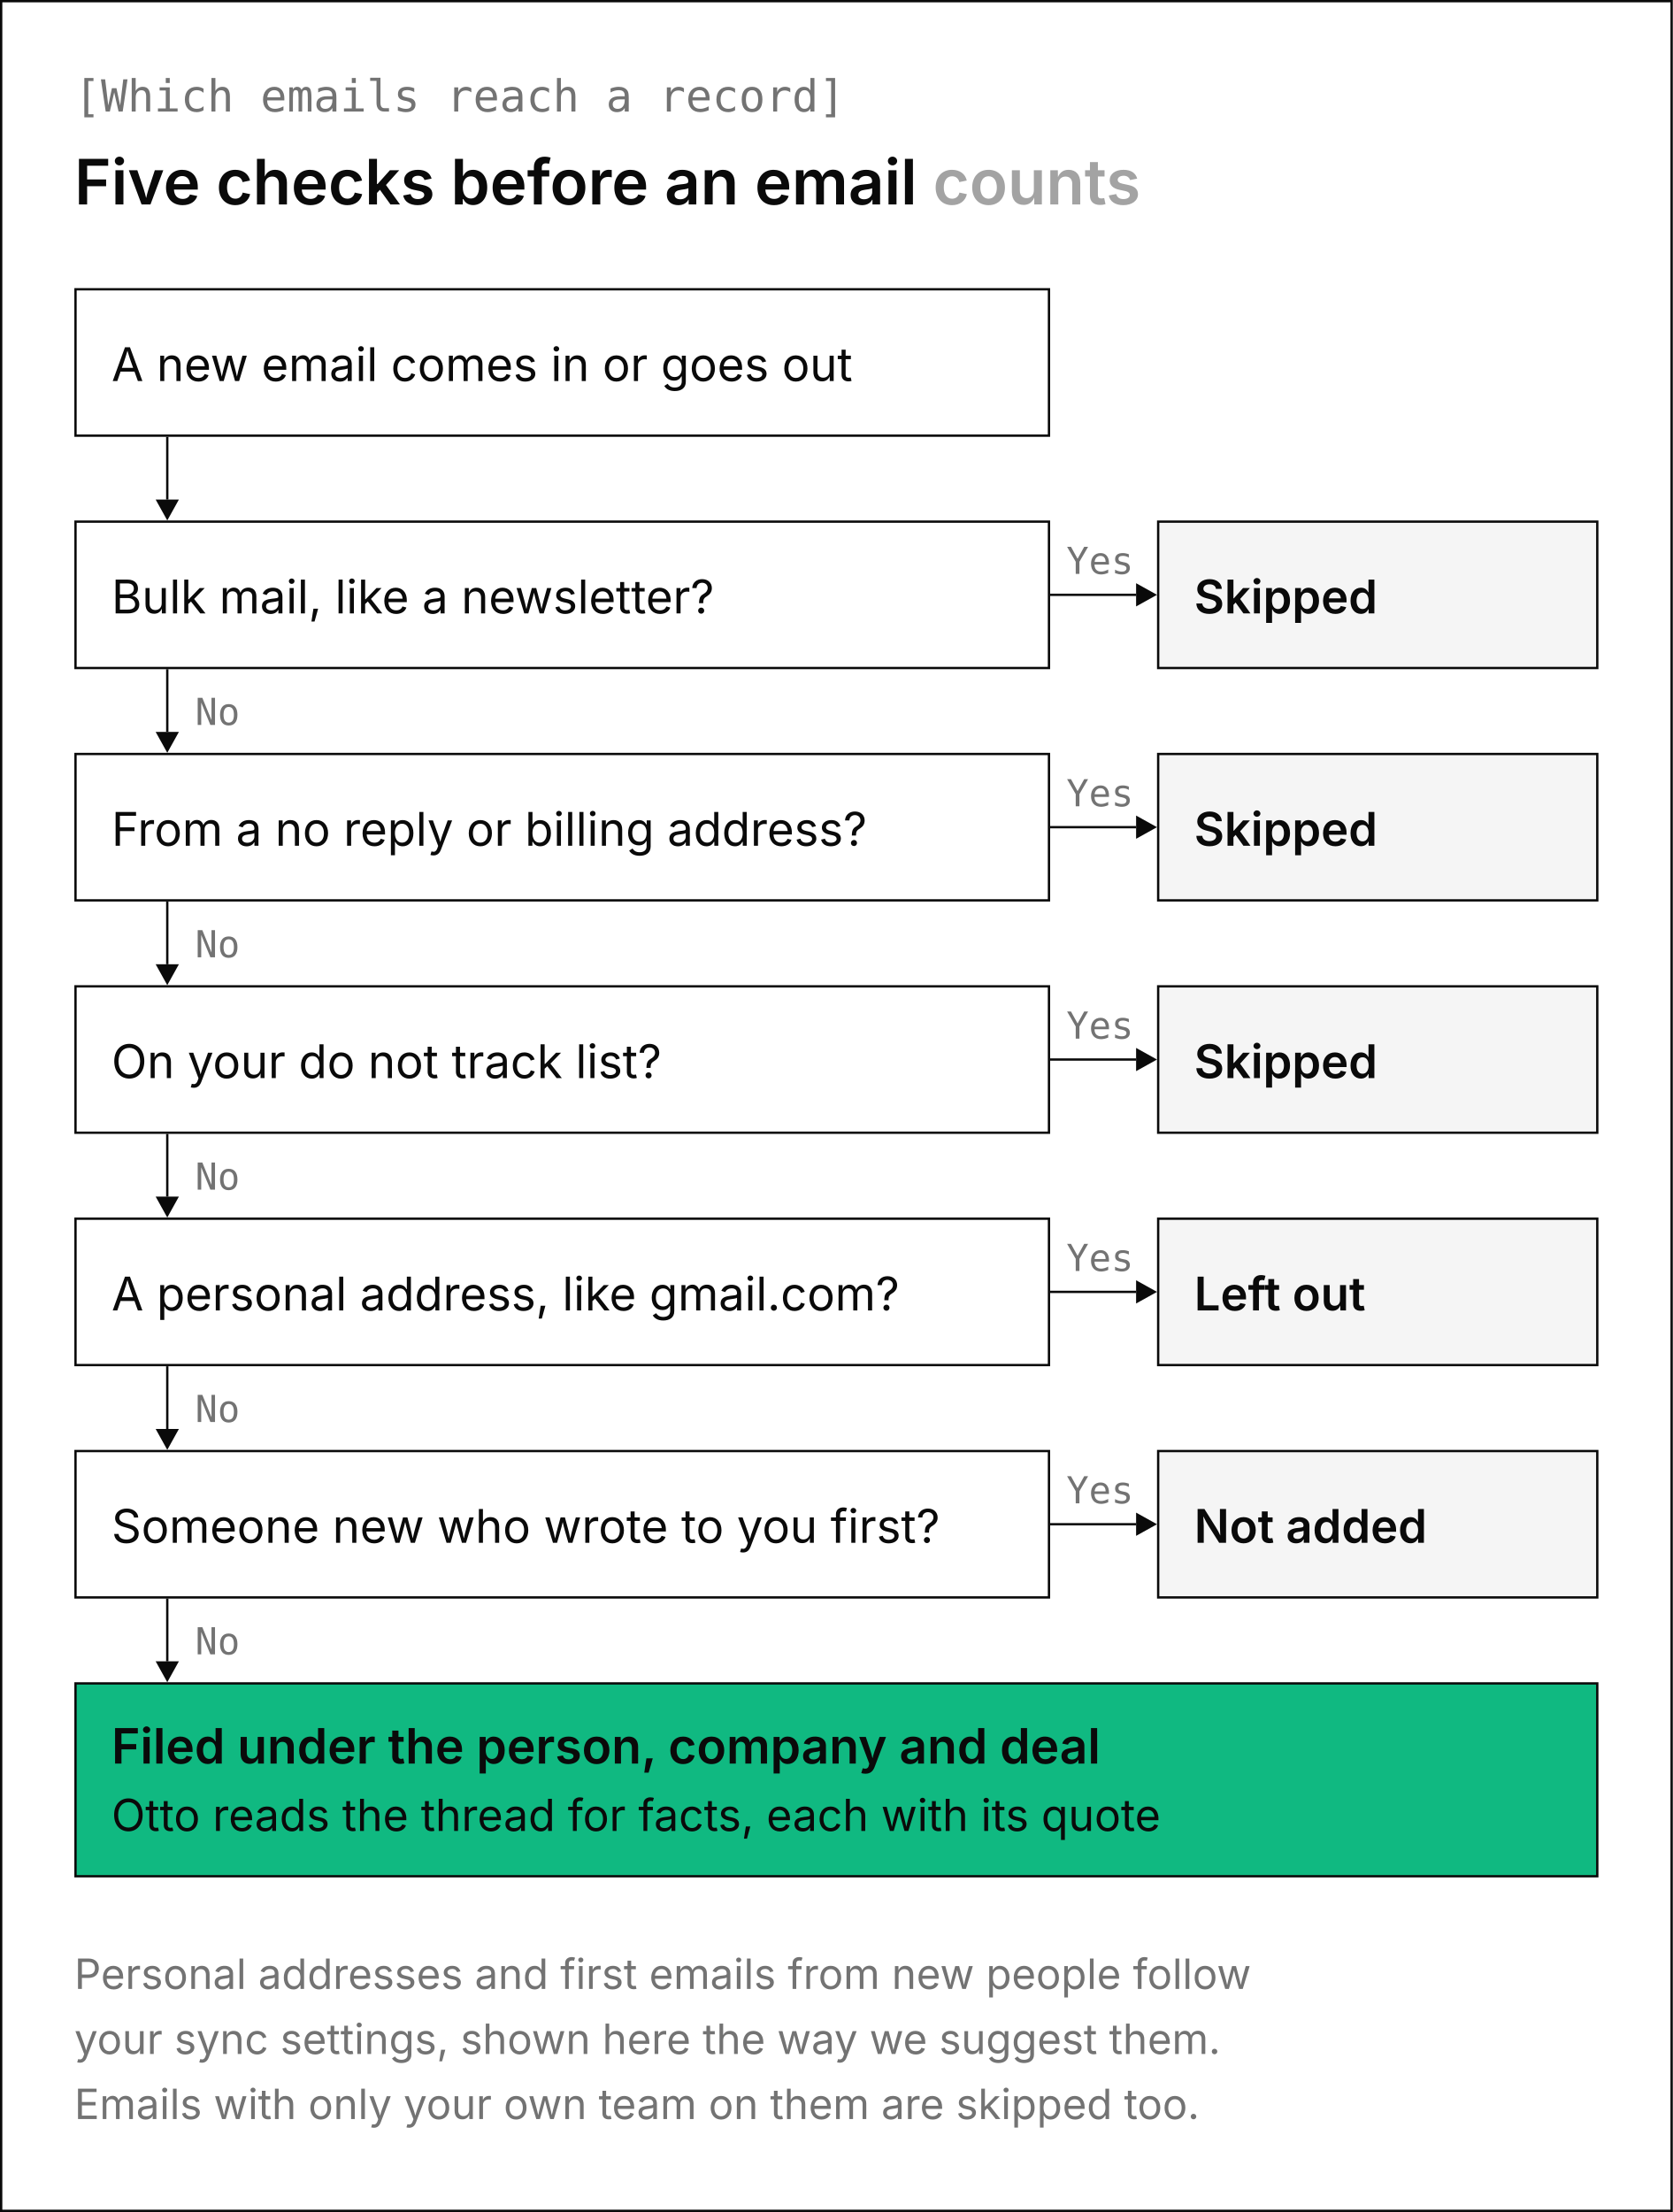
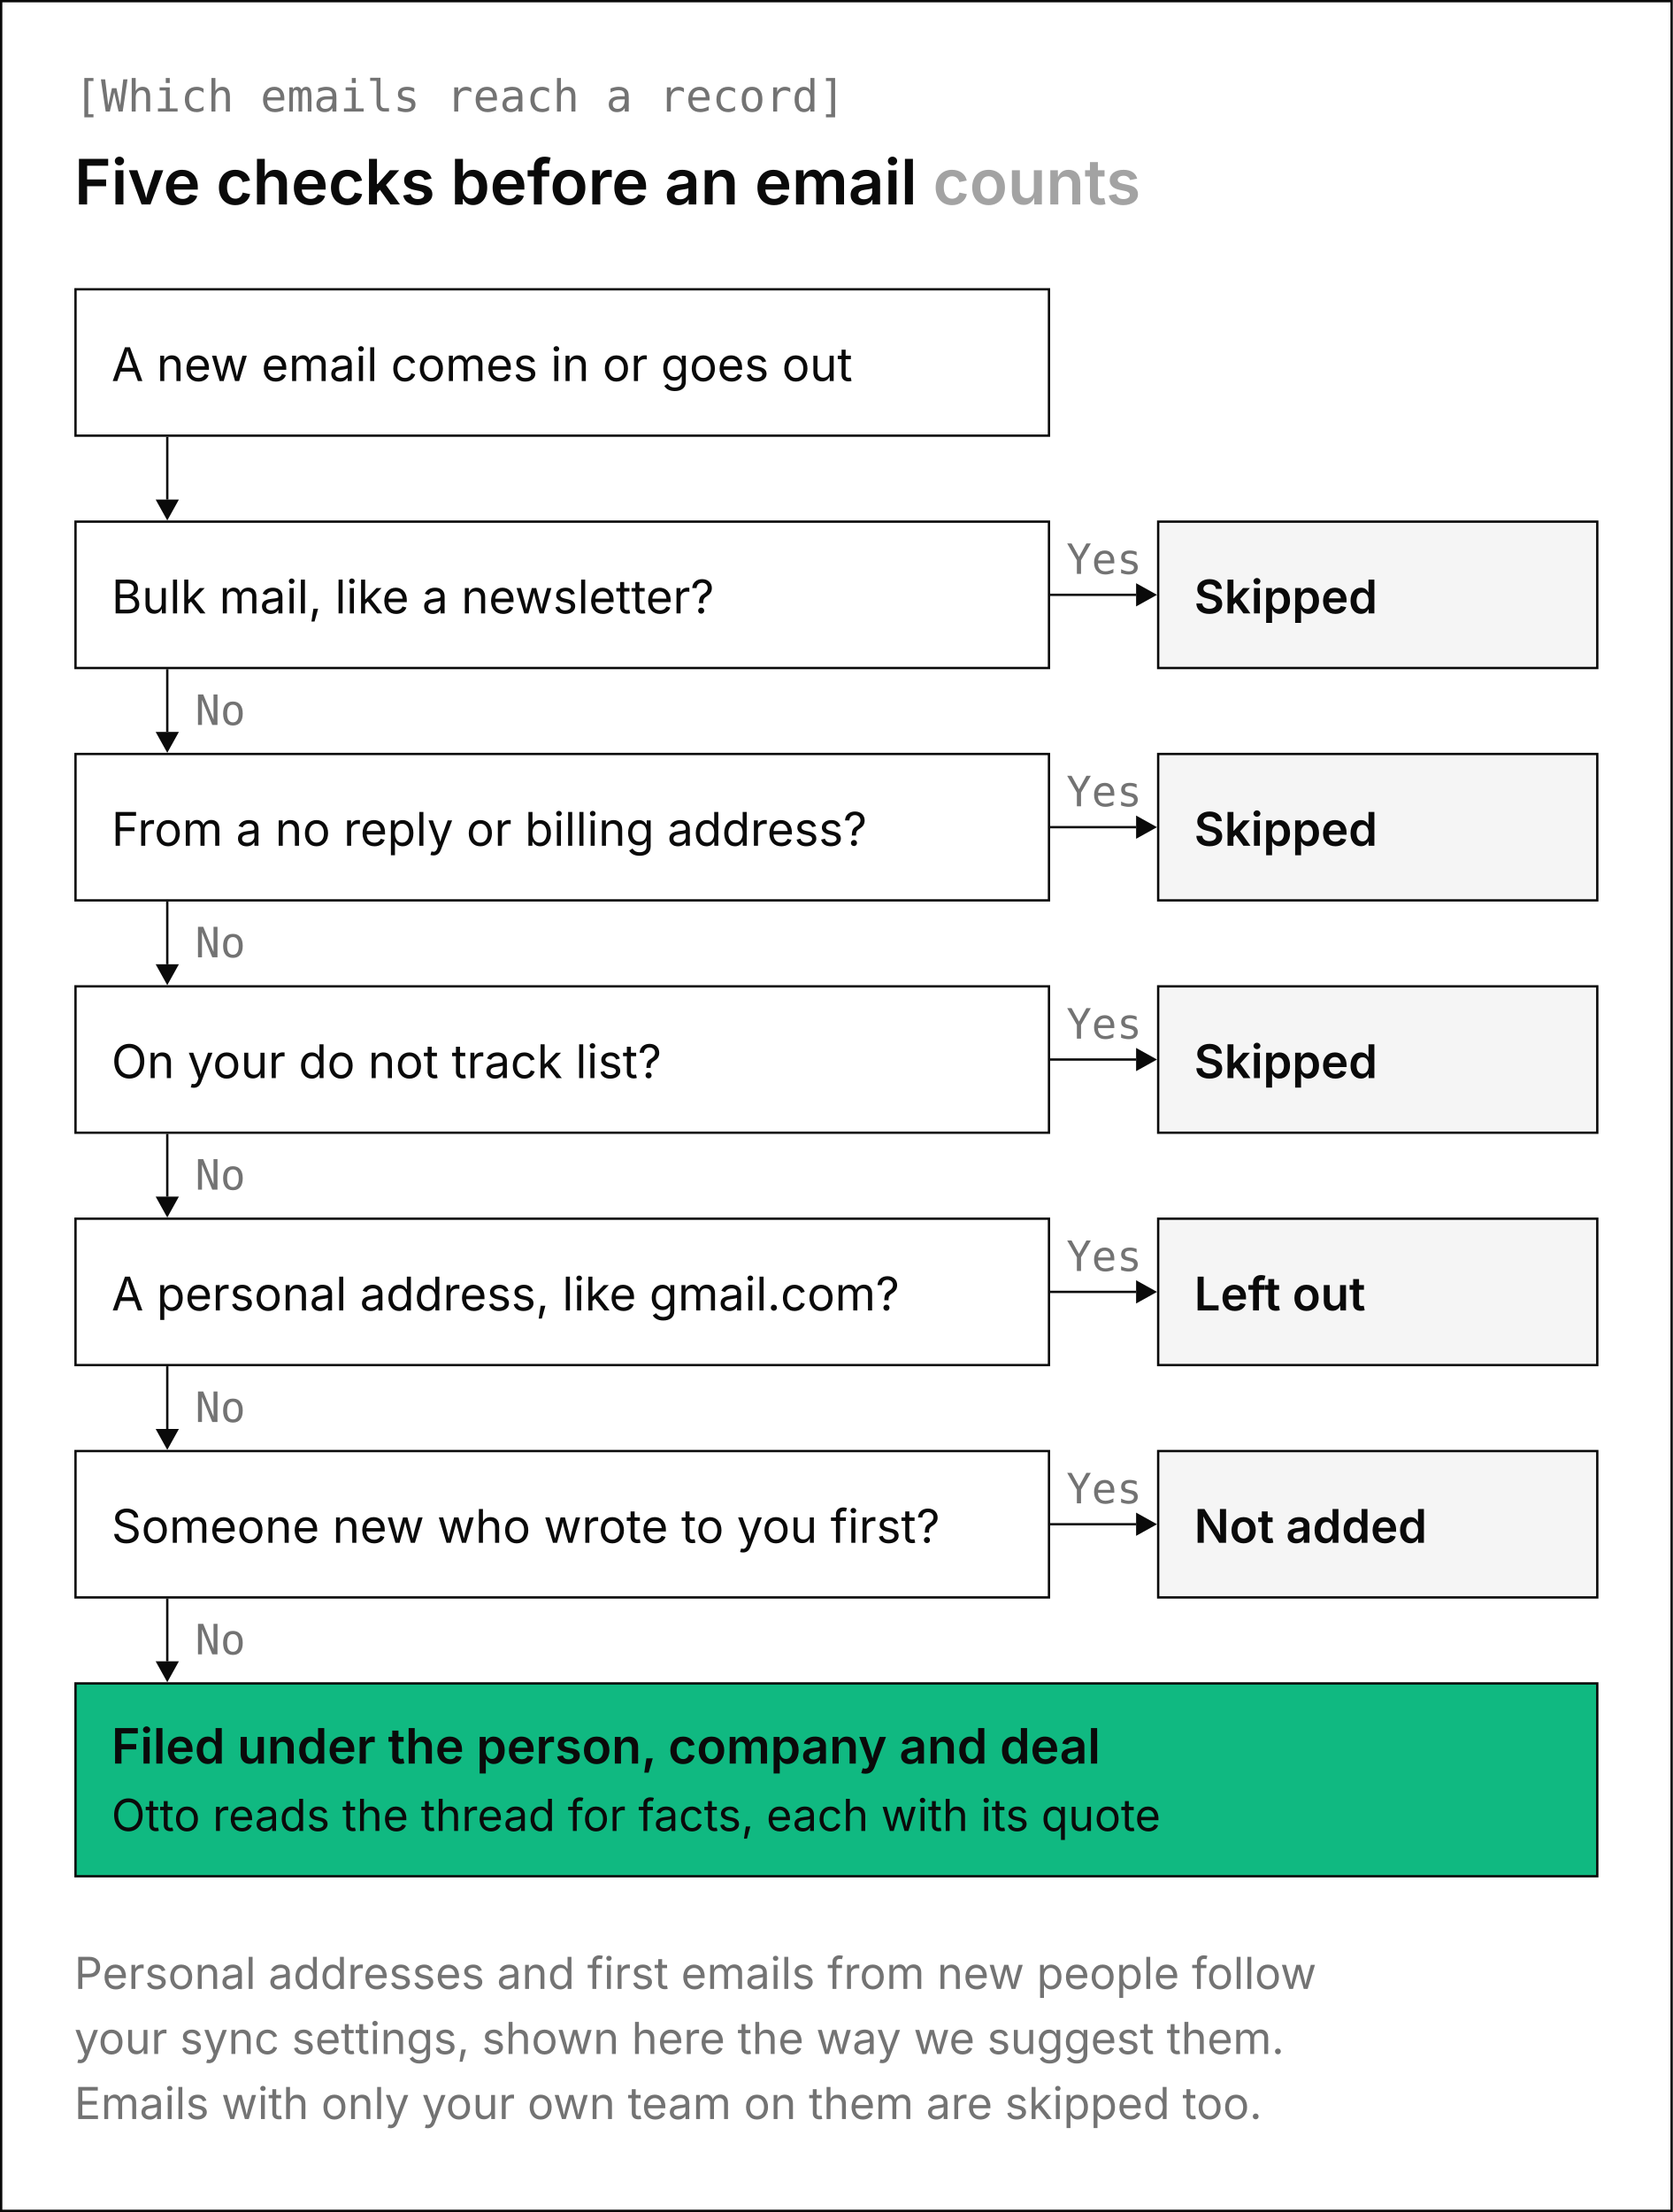
<svg xmlns="http://www.w3.org/2000/svg" viewBox="0 0 720 952" width="720" height="952" role="img" aria-labelledby="t d" font-family="Inter, system-ui, sans-serif">
  <rect width="720" height="952" fill="#ffffff" />
  <rect x="0.5" y="0.5" width="719" height="951" fill="none" stroke="#0a0a0a" />
  <text x="32" y="48" font-family="Geist Mono, ui-monospace, monospace" font-size="19" fill="#737373">[Which emails reach a record]</text>
  <text x="32" y="88" font-size="27" font-weight="600" fill="#0a0a0a">Five checks before an email <tspan fill="#a3a3a3">counts</tspan>
  </text>
  <rect x="32.5" y="124.5" width="419" height="63" fill="#ffffff" stroke="#0a0a0a" />
  <text x="48" y="164" font-size="20" fill="#0a0a0a">A new email comes in or goes out</text>
  <line x1="72" x2="72" y1="188" y2="215" stroke="#0a0a0a" />
  <polygon points="67,215 72,224 77,215" fill="#0a0a0a" />
  <rect x="32.5" y="224.5" width="419" height="63" fill="#ffffff" stroke="#0a0a0a" />
  <text x="48" y="264" font-size="20" fill="#0a0a0a">Bulk mail, like a newsletter?</text>
  <line x1="452" x2="489" y1="256" y2="256" stroke="#0a0a0a" />
  <polygon points="489,251 498,256 489,261" fill="#0a0a0a" />
-   <text x="459" y="247" font-family="Geist Mono, ui-monospace, monospace" font-size="16" fill="#737373">Yes</text>
+   <text x="459" y="247" font-family="Geist Mono, ui-monospace, monospace" font-size="18" fill="#737373">Yes</text>
  <rect x="498.5" y="224.5" width="189" height="63" fill="#f5f5f5" stroke="#0a0a0a" />
  <text x="514" y="264" font-size="20" font-weight="600" fill="#0a0a0a">Skipped</text>
  <line x1="72" x2="72" y1="288" y2="315" stroke="#0a0a0a" />
  <polygon points="67,315 72,324 77,315" fill="#0a0a0a" />
-   <text x="84" y="312" font-family="Geist Mono, ui-monospace, monospace" font-size="16" fill="#737373">No</text>
+   <text x="84" y="312" font-family="Geist Mono, ui-monospace, monospace" font-size="18" fill="#737373">No</text>
  <rect x="32.5" y="324.5" width="419" height="63" fill="#ffffff" stroke="#0a0a0a" />
  <text x="48" y="364" font-size="20" fill="#0a0a0a">From a no reply or billing address?</text>
  <line x1="452" x2="489" y1="356" y2="356" stroke="#0a0a0a" />
  <polygon points="489,351 498,356 489,361" fill="#0a0a0a" />
-   <text x="459" y="347" font-family="Geist Mono, ui-monospace, monospace" font-size="16" fill="#737373">Yes</text>
+   <text x="459" y="347" font-family="Geist Mono, ui-monospace, monospace" font-size="18" fill="#737373">Yes</text>
  <rect x="498.5" y="324.5" width="189" height="63" fill="#f5f5f5" stroke="#0a0a0a" />
  <text x="514" y="364" font-size="20" font-weight="600" fill="#0a0a0a">Skipped</text>
  <line x1="72" x2="72" y1="388" y2="415" stroke="#0a0a0a" />
  <polygon points="67,415 72,424 77,415" fill="#0a0a0a" />
-   <text x="84" y="412" font-family="Geist Mono, ui-monospace, monospace" font-size="16" fill="#737373">No</text>
+   <text x="84" y="412" font-family="Geist Mono, ui-monospace, monospace" font-size="18" fill="#737373">No</text>
  <rect x="32.5" y="424.5" width="419" height="63" fill="#ffffff" stroke="#0a0a0a" />
  <text x="48" y="464" font-size="20" fill="#0a0a0a">On your do not track list?</text>
  <line x1="452" x2="489" y1="456" y2="456" stroke="#0a0a0a" />
  <polygon points="489,451 498,456 489,461" fill="#0a0a0a" />
-   <text x="459" y="447" font-family="Geist Mono, ui-monospace, monospace" font-size="16" fill="#737373">Yes</text>
+   <text x="459" y="447" font-family="Geist Mono, ui-monospace, monospace" font-size="18" fill="#737373">Yes</text>
  <rect x="498.5" y="424.5" width="189" height="63" fill="#f5f5f5" stroke="#0a0a0a" />
  <text x="514" y="464" font-size="20" font-weight="600" fill="#0a0a0a">Skipped</text>
  <line x1="72" x2="72" y1="488" y2="515" stroke="#0a0a0a" />
  <polygon points="67,515 72,524 77,515" fill="#0a0a0a" />
-   <text x="84" y="512" font-family="Geist Mono, ui-monospace, monospace" font-size="16" fill="#737373">No</text>
+   <text x="84" y="512" font-family="Geist Mono, ui-monospace, monospace" font-size="18" fill="#737373">No</text>
  <rect x="32.5" y="524.5" width="419" height="63" fill="#ffffff" stroke="#0a0a0a" />
  <text x="48" y="564" font-size="20" fill="#0a0a0a">A personal address, like gmail.com?</text>
  <line x1="452" x2="489" y1="556" y2="556" stroke="#0a0a0a" />
  <polygon points="489,551 498,556 489,561" fill="#0a0a0a" />
-   <text x="459" y="547" font-family="Geist Mono, ui-monospace, monospace" font-size="16" fill="#737373">Yes</text>
+   <text x="459" y="547" font-family="Geist Mono, ui-monospace, monospace" font-size="18" fill="#737373">Yes</text>
  <rect x="498.5" y="524.5" width="189" height="63" fill="#f5f5f5" stroke="#0a0a0a" />
  <text x="514" y="564" font-size="20" font-weight="600" fill="#0a0a0a">Left out</text>
  <line x1="72" x2="72" y1="588" y2="615" stroke="#0a0a0a" />
  <polygon points="67,615 72,624 77,615" fill="#0a0a0a" />
-   <text x="84" y="612" font-family="Geist Mono, ui-monospace, monospace" font-size="16" fill="#737373">No</text>
+   <text x="84" y="612" font-family="Geist Mono, ui-monospace, monospace" font-size="18" fill="#737373">No</text>
  <rect x="32.5" y="624.5" width="419" height="63" fill="#ffffff" stroke="#0a0a0a" />
  <text x="48" y="664" font-size="20" fill="#0a0a0a">Someone new who wrote to you first?</text>
  <line x1="452" x2="489" y1="656" y2="656" stroke="#0a0a0a" />
  <polygon points="489,651 498,656 489,661" fill="#0a0a0a" />
-   <text x="459" y="647" font-family="Geist Mono, ui-monospace, monospace" font-size="16" fill="#737373">Yes</text>
+   <text x="459" y="647" font-family="Geist Mono, ui-monospace, monospace" font-size="18" fill="#737373">Yes</text>
  <rect x="498.5" y="624.5" width="189" height="63" fill="#f5f5f5" stroke="#0a0a0a" />
  <text x="514" y="664" font-size="20" font-weight="600" fill="#0a0a0a">Not added</text>
  <line x1="72" x2="72" y1="688" y2="715" stroke="#0a0a0a" />
  <polygon points="67,715 72,724 77,715" fill="#0a0a0a" />
-   <text x="84" y="712" font-family="Geist Mono, ui-monospace, monospace" font-size="16" fill="#737373">No</text>
+   <text x="84" y="712" font-family="Geist Mono, ui-monospace, monospace" font-size="18" fill="#737373">No</text>
  <rect x="32.5" y="724.5" width="655" height="83" fill="#10b981" stroke="#0a0a0a" />
  <text x="48" y="759" font-size="21" font-weight="600" fill="#0a0a0a">Filed under the person, company and deal</text>
  <text x="48" y="788" font-size="19" fill="#0a0a0a">Otto reads the thread for facts, each with its quote</text>
-   <text x="32" y="856" font-size="18" fill="#737373">Personal addresses and first emails from new people follow</text>
-   <text x="32" y="884" font-size="18" fill="#737373">your sync settings, shown here the way we suggest them.</text>
-   <text x="32" y="912" font-size="18" fill="#737373">Emails with only your own team on them are skipped too.</text>
+   <text x="32" y="856" font-size="19" fill="#737373">Personal addresses and first emails from new people follow</text>
+   <text x="32" y="884" font-size="19" fill="#737373">your sync settings, shown here the way we suggest them.</text>
+   <text x="32" y="912" font-size="19" fill="#737373">Emails with only your own team on them are skipped too.</text>
</svg>
